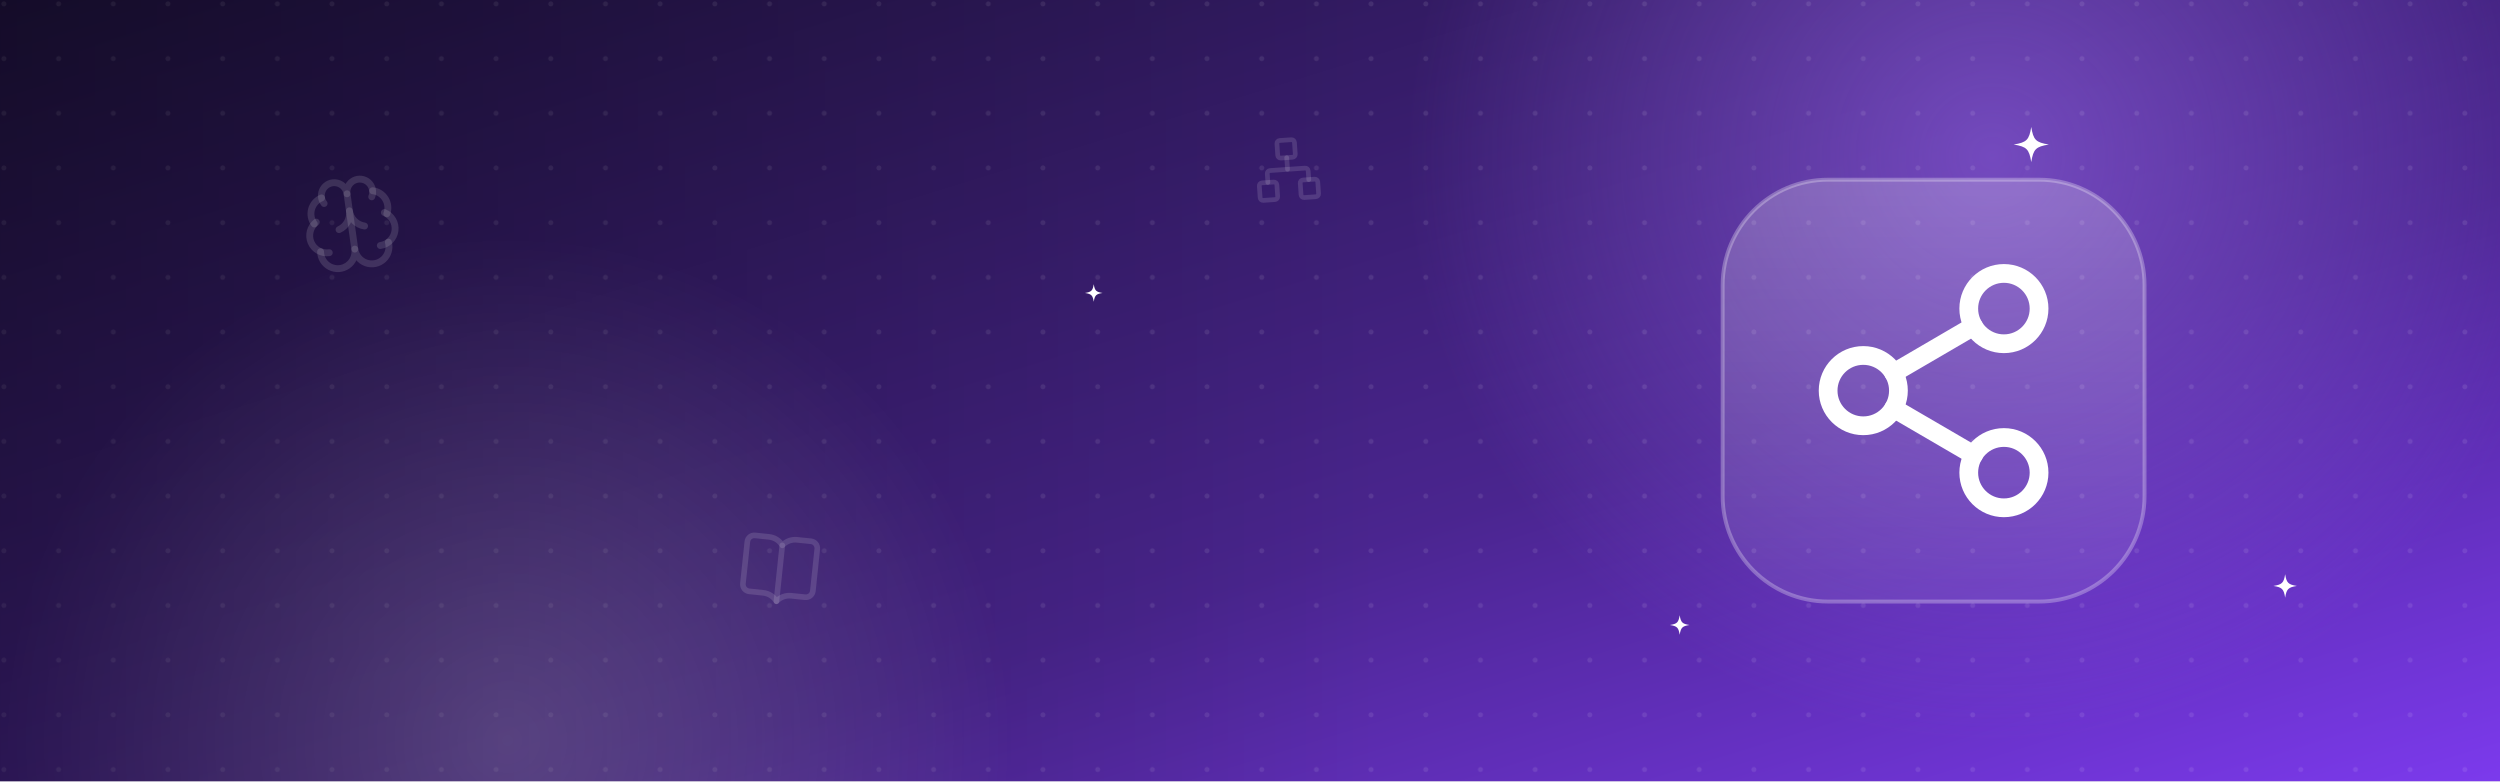
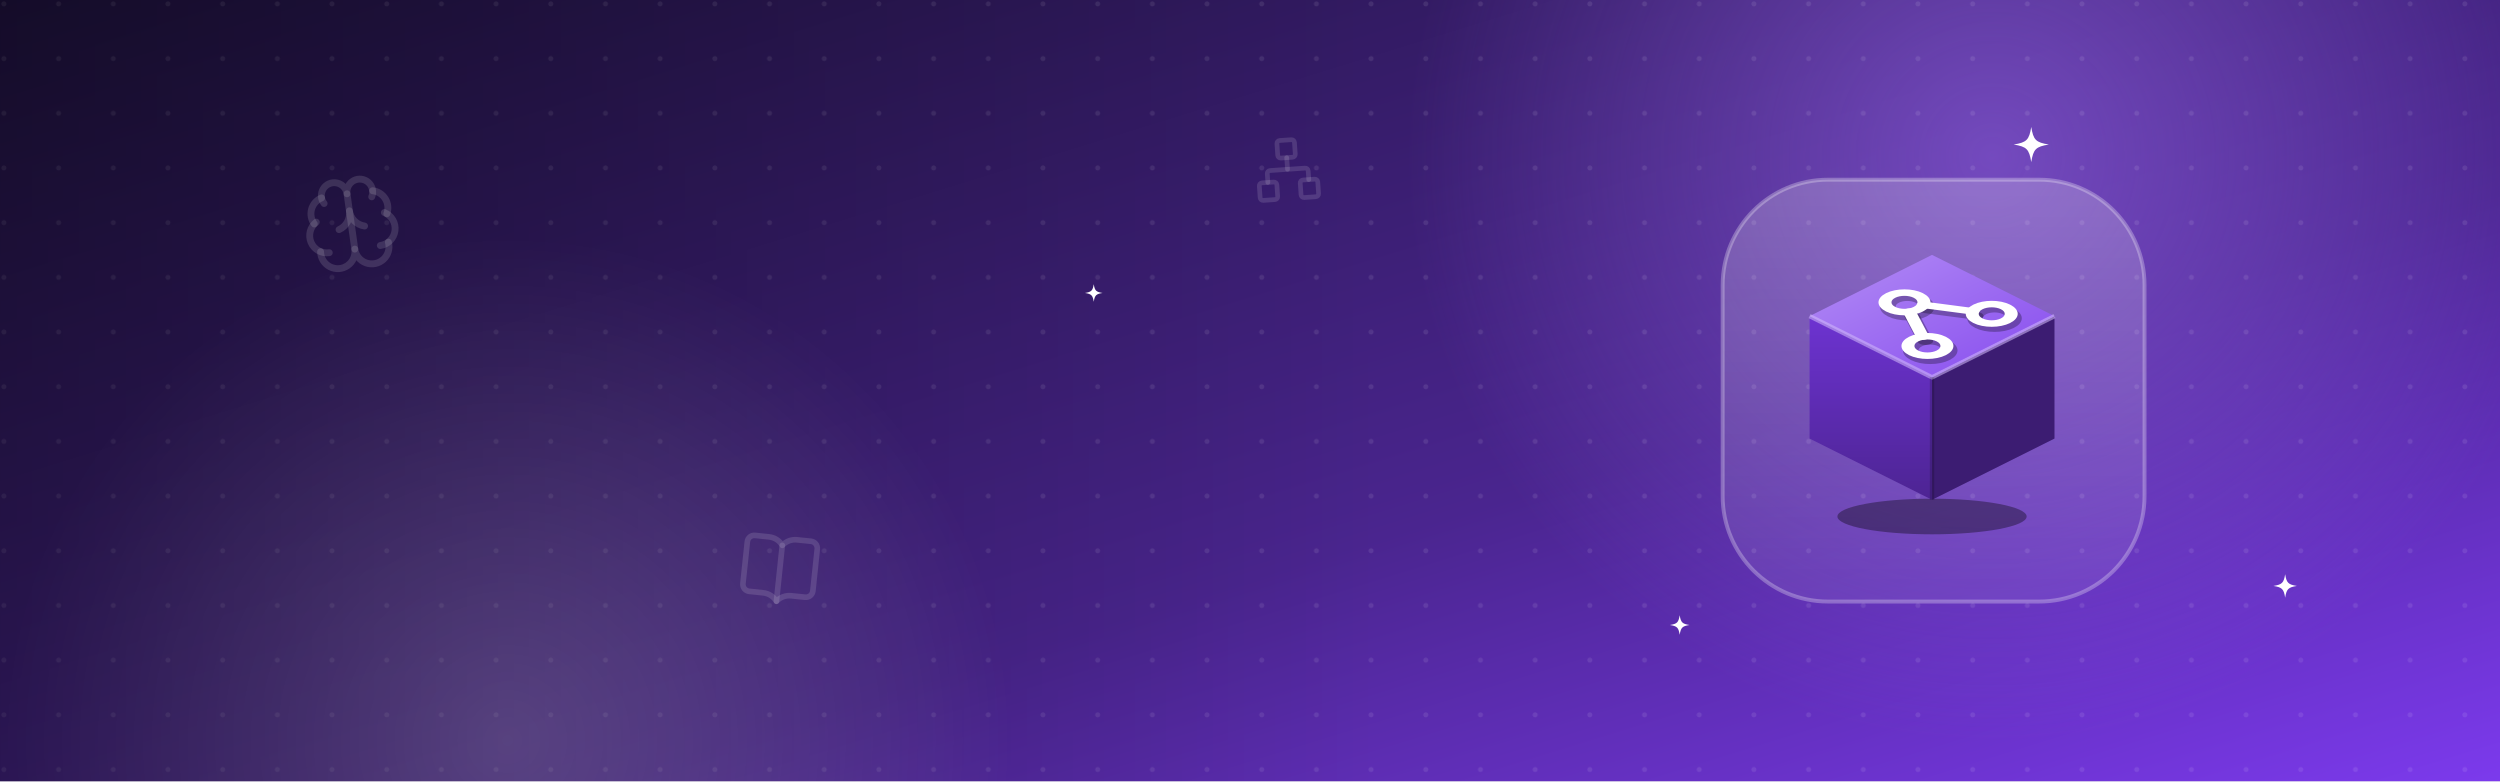
<svg xmlns="http://www.w3.org/2000/svg" viewBox="0 0 1280 400" role="img" aria-hidden="true">
  <defs>
    <linearGradient id="bg" x1="0" y1="0" x2="1" y2="1">
      <stop offset="0" stop-color="#1f123e" />
      <stop offset=".62" stop-color="#4a258f" />
      <stop offset="1" stop-color="#7c3aed" />
    </linearGradient>
    <radialGradient id="o1">
      <stop offset="0" stop-color="#9d6bf2" stop-opacity=".55" />
      <stop offset="1" stop-color="#9d6bf2" stop-opacity="0" />
    </radialGradient>
    <radialGradient id="o2">
      <stop offset="0" stop-color="#ffffff" stop-opacity=".22" />
      <stop offset="1" stop-color="#ffffff" stop-opacity="0" />
    </radialGradient>
    <pattern id="dots" width="28" height="28" patternUnits="userSpaceOnUse">
      <circle cx="2" cy="2" r="1.3" fill="#ffffff" fill-opacity=".09" />
    </pattern>
    <linearGradient id="glass" x1="0" y1="0" x2="0" y2="1">
      <stop offset="0" stop-color="#ffffff" stop-opacity=".22" />
      <stop offset="1" stop-color="#ffffff" stop-opacity=".06" />
    </linearGradient>
    <linearGradient id="fade" x1="0" y1="0" x2="1" y2="0">
      <stop offset="0" stop-color="#000" stop-opacity=".35" />
      <stop offset=".55" stop-color="#000" stop-opacity="0" />
    </linearGradient>
+     <linearGradient id="bbt" x1="0" y1="0" x2="1" y2="1">
+       <stop offset="0" stop-color="#b38df5" />
+       <stop offset="1" stop-color="#864aee" />
+     </linearGradient>
+     <linearGradient id="bbl" x1="0" y1="0" x2="0" y2="1">
+       <stop offset="0" stop-color="#6d33d1" />
+       <stop offset="1" stop-color="#4d2493" />
+     </linearGradient>
+     <linearGradient id="bbsh" x1="0" y1="0" x2="1" y2="0">
+       <stop offset="0" stop-color="#fff" stop-opacity="0" />
+       <stop offset=".5" stop-color="#fff" stop-opacity=".55" />
+       <stop offset="1" stop-color="#fff" stop-opacity="0" />
+     </linearGradient>
+     <clipPath id="bbc">
+       <path d="M32 10 L54 21 L32 32 L10 21 Z" />
+     </clipPath>
  </defs>
  <style>.b1,.b2,.f,.s,.k{transform-box:fill-box;transform-origin:50% 50%}
@keyframes b1{to{transform:translate(-90px,40px) scale(1.15)}}@keyframes b2{to{transform:translate(70px,-30px) scale(.9)}}
@keyframes f{0%,100%{transform:translateY(0)}50%{transform:translateY(-10px)}}
@keyframes s{0%,100%{opacity:.25;transform:scale(.5) rotate(0)}50%{opacity:.95;transform:scale(1) rotate(45deg)}}
@keyframes k{0%,100%{transform:translateY(0)}50%{transform:translateY(-6px)}}
.b1{animation:b1 16s ease-in-out infinite alternate}.b2{animation:b2 19s ease-in-out infinite alternate}
.f{animation:f 9s ease-in-out infinite}.f1{animation-duration:11s;animation-delay:-3s}.f2{animation-duration:13s;animation-delay:-6s}
.s{animation:s 3.4s ease-in-out infinite}.k{animation:k 6s ease-in-out infinite}
- @media (prefers-reduced-motion:reduce){.b1,.b2,.f,.s,.k{animation:none!important}}</style>
+ @media (prefers-reduced-motion:reduce){.b1,.b2,.f,.s,.k{animation:none!important}}.bbbob,.bbshadow{transform-box:fill-box;transform-origin:50% 50%}@keyframes bbb{0%,100%{transform:translateY(0)}50%{transform:translateY(-2.2px)}}@keyframes bbsd{0%,100%{transform:scaleX(1);opacity:.35}50%{transform:scaleX(.86);opacity:.22}}@keyframes bbs{0%,55%{transform:translateX(0)}100%{transform:translateX(78px)}}@keyframes bbg{0%,100%{opacity:.9}50%{opacity:1}}.bbbob{animation:bbb 4.2s ease-in-out infinite}.bbshadow{animation:bbsd 4.2s ease-in-out infinite}.bbshine{animation:bbs 5.5s ease-in-out infinite}.bbglow{animation:bbg 4.2s ease-in-out infinite}</style>
  <rect width="1280" height="400" fill="url(#bg)" />
  <circle class="b1" cx="1020" cy="80" r="300" fill="url(#o1)" />
  <circle class="b2" cx="260" cy="380" r="260" fill="url(#o2)" />
  <rect width="1280" height="400" fill="url(#dots)" />
  <rect width="1280" height="400" fill="url(#fade)" />
  <g transform="translate(150 92) rotate(-8) scale(2.2)">
    <g class="f f0" fill="none" stroke="#ffffff" stroke-opacity=".13" stroke-width="1.6" stroke-linecap="round" stroke-linejoin="round">
      <path d="M12 18V5" />
      <path d="M15 13a4.17 4.17 0 0 1-3-4 4.17 4.17 0 0 1-3 4" />
      <path d="M17.598 6.5A3 3 0 1 0 12 5a3 3 0 1 0-5.598 1.5" />
      <path d="M17.997 5.125a4 4 0 0 1 2.526 5.77" />
      <path d="M18 18a4 4 0 0 0 2-7.464" />
      <path d="M19.967 17.483A4 4 0 1 1 12 18a4 4 0 1 1-7.967-.517" />
      <path d="M6 18a4 4 0 0 1-2-7.464" />
      <path d="M6.003 5.125a4 4 0 0 0-2.526 5.77" />
    </g>
  </g>
  <g transform="translate(380 268) rotate(6) scale(1.8)">
    <g class="f f1" fill="none" stroke="#ffffff" stroke-opacity=".13" stroke-width="1.6" stroke-linecap="round" stroke-linejoin="round">
      <path d="M12 5v16" />
      <path d="M20.001 19A2 2 0 0022 17V5a2 2 0 00-1.999-2L16 3.002A5 5 0 0012 5a5 5 0 00-4-2H4a2 2 0 00-2 2v12a2 2 0 001.999 2H8a5 5 0 014 2 5 5 0 014-2z" />
    </g>
  </g>
  <g transform="translate(640 70) rotate(-4) scale(1.5)">
    <g class="f f2" fill="none" stroke="#ffffff" stroke-opacity=".13" stroke-width="1.6" stroke-linecap="round" stroke-linejoin="round">
      <rect x="16" y="16" width="6" height="6" rx="1" />
      <rect x="2" y="16" width="6" height="6" rx="1" />
      <rect x="9" y="2" width="6" height="6" rx="1" />
      <path d="M5 16v-3a1 1 0 0 1 1-1h12a1 1 0 0 1 1 1v3" />
      <path d="M12 12V8" />
    </g>
  </g>
  <g class="k">
    <rect x="882" y="92" width="216" height="216" rx="54" fill="url(#glass)" stroke="#ffffff" stroke-opacity=".28" stroke-width="2" />
-     <g transform="translate(918 128) scale(6)" fill="none" stroke="#ffffff" stroke-width="1.6" stroke-linecap="round" stroke-linejoin="round">
-       <circle cx="18" cy="5" r="3" />
-       <circle cx="6" cy="12" r="3" />
-       <circle cx="18" cy="19" r="3" />
-       <line x1="8.59" x2="15.42" y1="13.51" y2="17.49" />
-       <line x1="15.41" x2="8.59" y1="6.51" y2="10.49" />
+     <g transform="translate(898 102) scale(2.85)">
+       <g class="bbbob">
+         <ellipse cx="32" cy="57" rx="17" ry="3.2" fill="#000" opacity=".35" class="bbshadow" />
+         <path d="M10 21 L32 32 V54 L10 43 Z" fill="url(#bbl)" />
+         <path d="M54 21 L32 32 V54 L54 43 Z" fill="#3c1c72" />
+         <path d="M32 10 L54 21 L32 32 L10 21 Z" fill="url(#bbt)" />
+         <path d="M10 21 L32 32 L54 21" fill="none" stroke="#d1baf9" stroke-opacity=".55" stroke-width=".8" stroke-linejoin="round" />
+         <path d="M32 32 V54" stroke="#000" stroke-opacity=".18" stroke-width=".8" />
+         <g clip-path="url(#bbc)">
+           <rect class="bbshine" x="-14" y="6" width="14" height="30" fill="url(#bbsh)" transform="skewX(-25)" />
+         </g>
+         <g transform="translate(.5 .8)">
+           <g transform="matrix(0.825 0.4125 -0.825 0.4125 32 11.100)" fill="none" stroke="#000" stroke-opacity=".28" stroke-width="2.4" stroke-linecap="round" stroke-linejoin="round">
+             <circle cx="18" cy="5" r="3" />
+             <circle cx="6" cy="12" r="3" />
+             <circle cx="18" cy="19" r="3" />
+             <line x1="8.59" x2="15.42" y1="13.51" y2="17.49" />
+             <line x1="15.41" x2="8.59" y1="6.51" y2="10.49" />
+           </g>
+         </g>
+         <g class="bbglow" transform="matrix(0.825 0.4125 -0.825 0.4125 32 11.100)" fill="none" stroke="#fff" stroke-width="2" stroke-linecap="round" stroke-linejoin="round">
+           <circle cx="18" cy="5" r="3" />
+           <circle cx="6" cy="12" r="3" />
+           <circle cx="18" cy="19" r="3" />
+           <line x1="8.59" x2="15.42" y1="13.51" y2="17.49" />
+           <line x1="15.41" x2="8.59" y1="6.51" y2="10.49" />
+         </g>
+       </g>
    </g>
  </g>
  <g transform="translate(1040 74) scale(0.9)">
    <path class="s" style="animation-delay:0s" d="M0 -10 C1.2 -2.6 2.6 -1.2 10 0 C2.6 1.2 1.2 2.6 0 10 C-1.2 2.6 -2.6 1.2 -10 0 C-2.6 -1.2 -1.2 -2.6 0 -10Z" fill="#ffffff" />
  </g>
  <g transform="translate(1170 300) scale(0.6)">
    <path class="s" style="animation-delay:1.1s" d="M0 -10 C1.2 -2.6 2.6 -1.2 10 0 C2.6 1.2 1.2 2.6 0 10 C-1.2 2.6 -2.6 1.2 -10 0 C-2.6 -1.2 -1.2 -2.6 0 -10Z" fill="#ffffff" />
  </g>
  <g transform="translate(860 320) scale(0.5)">
    <path class="s" style="animation-delay:2.2s" d="M0 -10 C1.2 -2.6 2.6 -1.2 10 0 C2.6 1.2 1.2 2.6 0 10 C-1.2 2.6 -2.6 1.2 -10 0 C-2.6 -1.2 -1.2 -2.6 0 -10Z" fill="#ffffff" />
  </g>
  <g transform="translate(560 150) scale(0.45)">
    <path class="s" style="animation-delay:0.6s" d="M0 -10 C1.2 -2.6 2.6 -1.2 10 0 C2.6 1.2 1.2 2.6 0 10 C-1.2 2.6 -2.6 1.2 -10 0 C-2.6 -1.2 -1.2 -2.6 0 -10Z" fill="#ffffff" />
  </g>
</svg>
